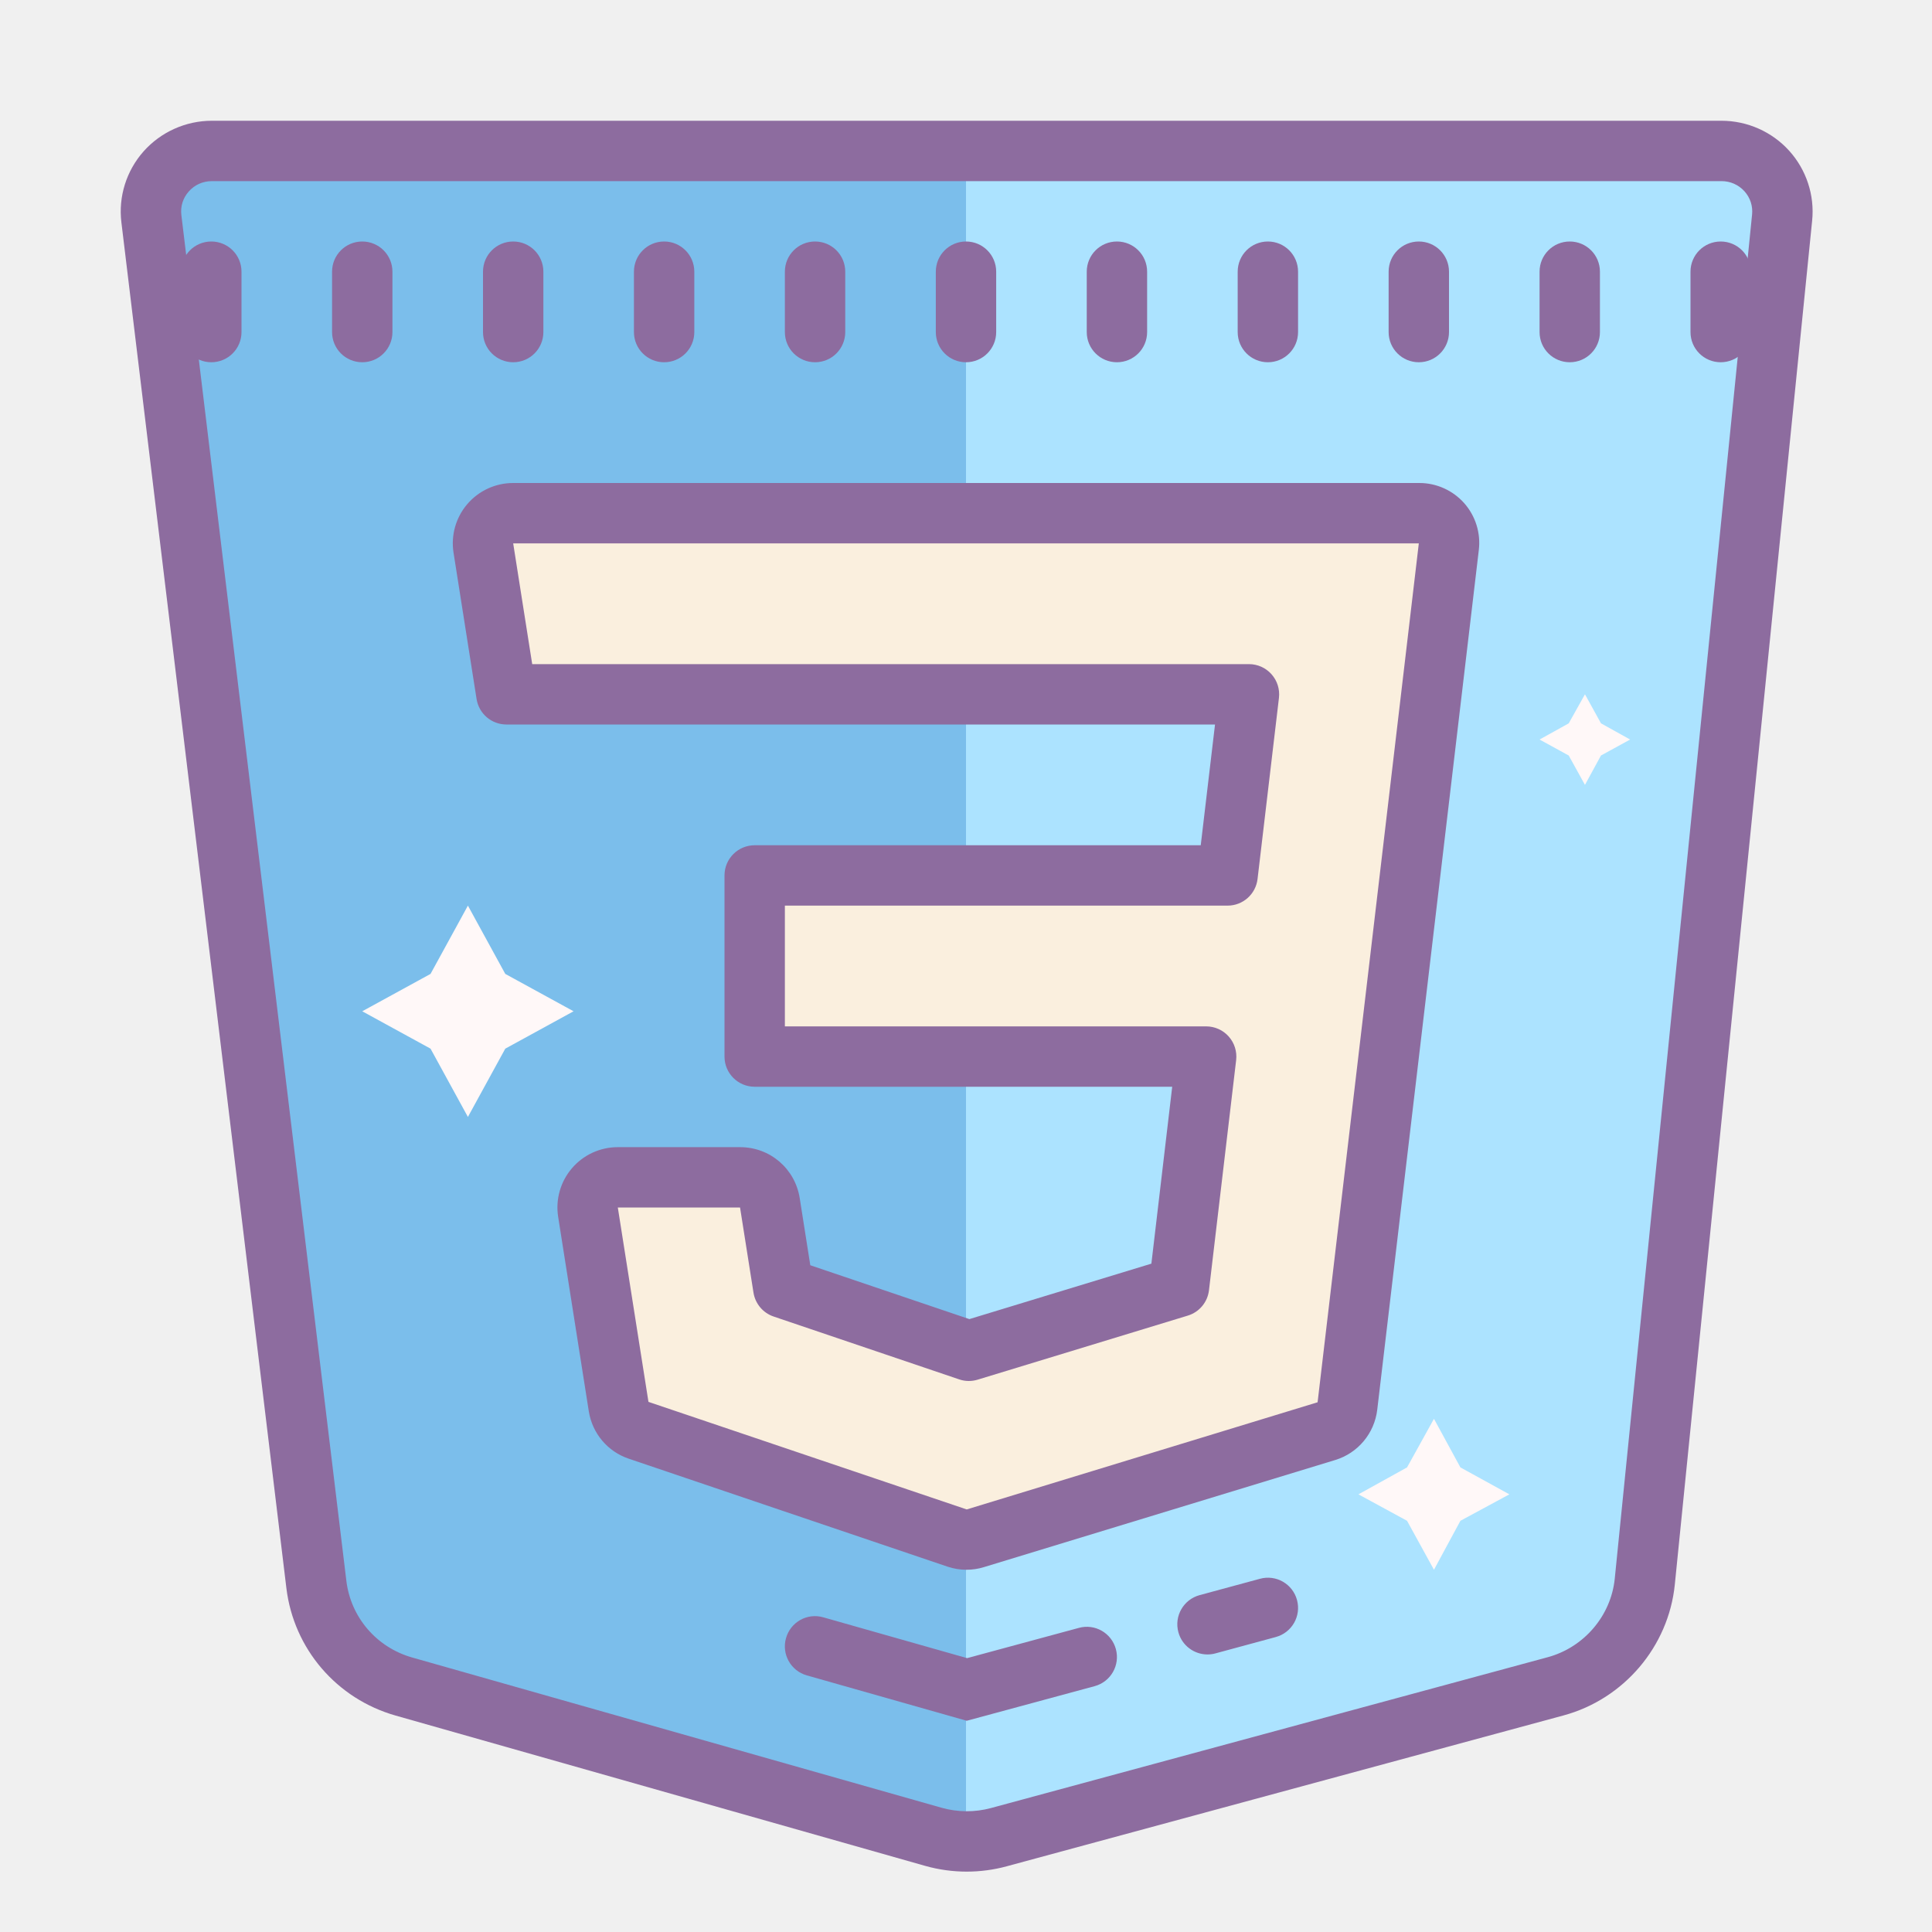
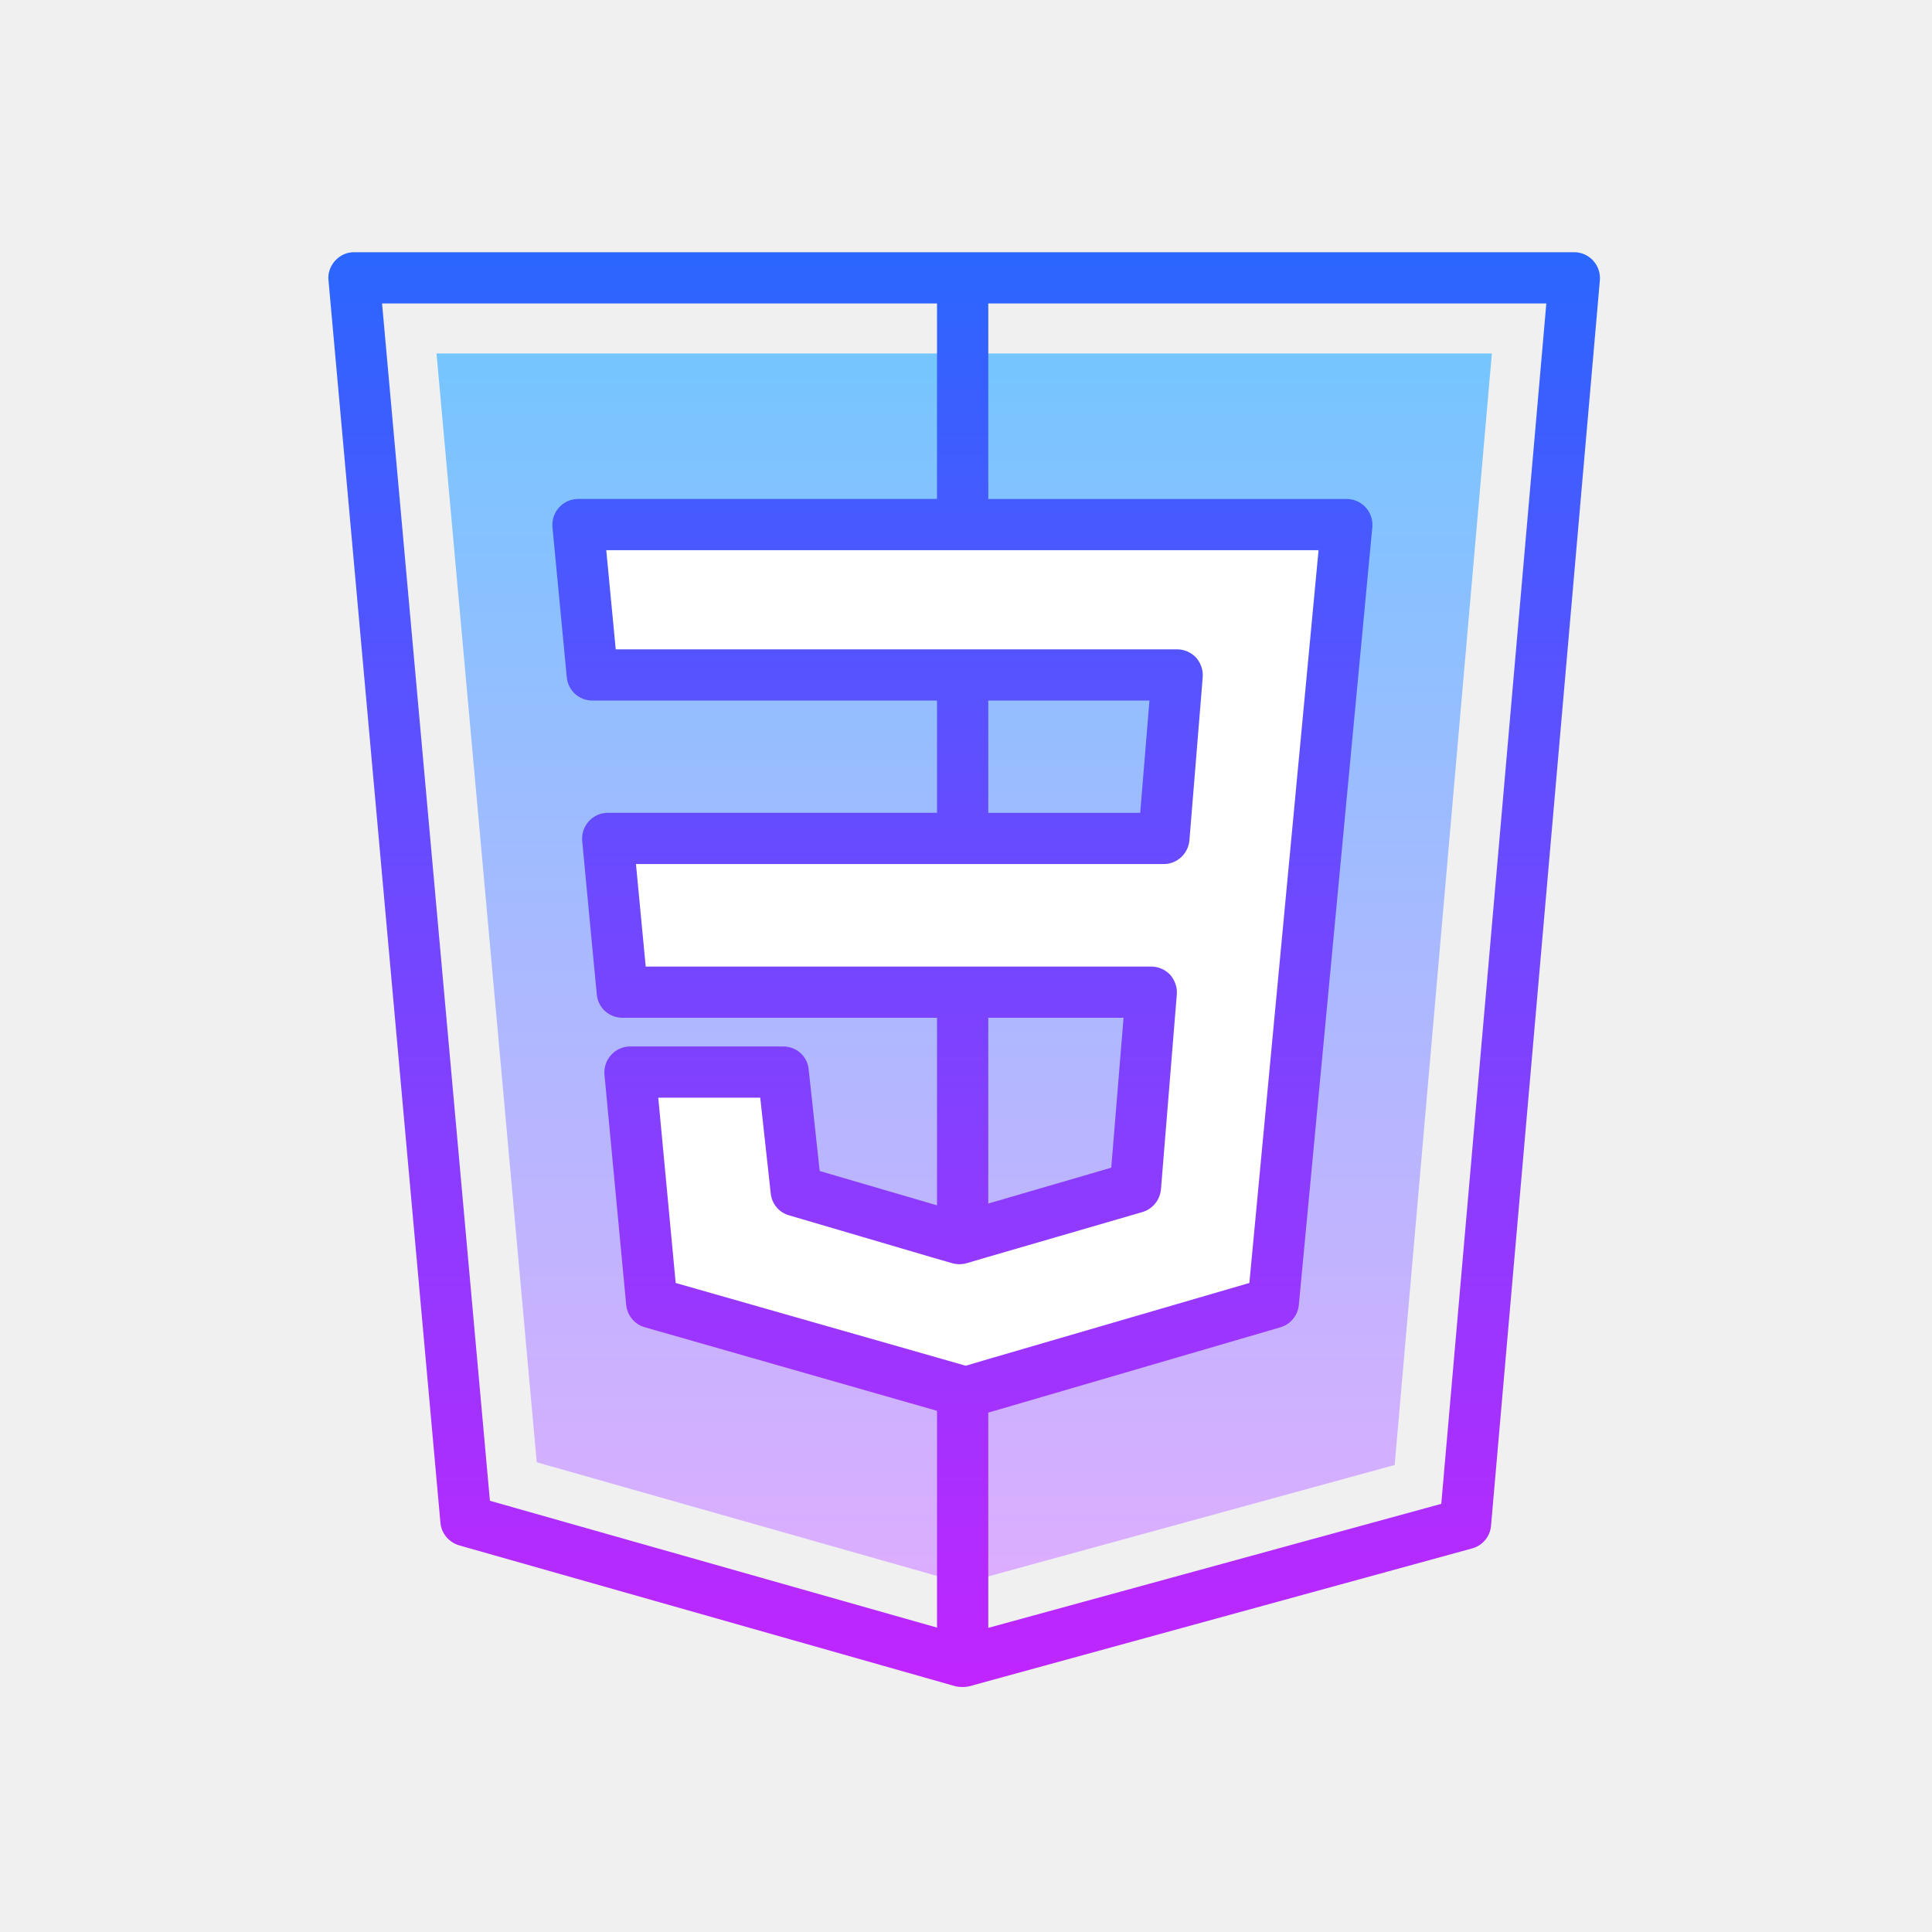
- <svg xmlns="http://www.w3.org/2000/svg" viewBox="0 0 64 64" width="100px" height="100px">
-   <path fill="#7bbeeb" d="M5.015,7.244l5.466,45.246c0.194,1.603,1.337,2.935,2.9,3.379l17.535,4.977 c0.709,0.201,1.46,0.206,2.172,0.013l18.442-4.996c1.614-0.437,2.789-1.817,2.955-3.471l4.549-45.187C59.153,6.024,58.22,5,57.025,5 H7.019C5.809,5,4.87,6.051,5.015,7.244z" />
-   <path fill="#ace3ff" d="M57.025,5H32v56c0.366,0.002,0.732-0.045,1.088-0.141l18.442-4.996 c1.614-0.437,2.789-1.817,2.955-3.471l4.549-45.187C59.153,6.024,58.22,5,57.025,5z" />
-   <path fill="#8d6c9f" d="M32.025,62c-0.465,0-0.931-0.064-1.383-0.192l-17.535-4.977c-1.955-0.555-3.376-2.211-3.62-4.221 L4.021,7.364c-0.103-0.85,0.165-1.705,0.733-2.347C5.328,4.371,6.153,4,7.02,4h50.006c0.854,0,1.672,0.362,2.244,0.995 c0.567,0.628,0.845,1.47,0.76,2.311L55.48,52.493c-0.208,2.052-1.69,3.794-3.69,4.334l-18.44,4.996 C32.916,61.941,32.471,62,32.025,62z M7.02,6C6.721,6,6.448,6.122,6.252,6.344C6.06,6.561,5.973,6.838,6.008,7.124l0,0l5.466,45.246 c0.146,1.207,1.002,2.203,2.18,2.537l17.536,4.977c0.535,0.151,1.1,0.155,1.637,0.01l18.441-4.996 c1.205-0.326,2.099-1.373,2.223-2.605l4.549-45.188c0.028-0.283-0.062-0.556-0.253-0.769C57.59,6.119,57.319,6,57.025,6H7.02z" />
-   <path fill="#8d6c9f" d="M7 12c-.553 0-1-.447-1-1V9c0-.553.447-1 1-1s1 .447 1 1v2C8 11.553 7.553 12 7 12zM12 12c-.553 0-1-.447-1-1V9c0-.553.447-1 1-1s1 .447 1 1v2C13 11.553 12.553 12 12 12zM17 12c-.553 0-1-.447-1-1V9c0-.553.447-1 1-1s1 .447 1 1v2C18 11.553 17.553 12 17 12zM22 12c-.553 0-1-.447-1-1V9c0-.553.447-1 1-1s1 .447 1 1v2C23 11.553 22.553 12 22 12zM27 12c-.553 0-1-.447-1-1V9c0-.553.447-1 1-1s1 .447 1 1v2C28 11.553 27.553 12 27 12zM32 12c-.553 0-1-.447-1-1V9c0-.553.447-1 1-1s1 .447 1 1v2C33 11.553 32.553 12 32 12zM37 12c-.553 0-1-.447-1-1V9c0-.553.447-1 1-1s1 .447 1 1v2C38 11.553 37.553 12 37 12zM42 12c-.553 0-1-.447-1-1V9c0-.553.447-1 1-1s1 .447 1 1v2C43 11.553 42.553 12 42 12zM47 12c-.553 0-1-.447-1-1V9c0-.553.447-1 1-1s1 .447 1 1v2C48 11.553 47.553 12 47 12zM52 12c-.553 0-1-.447-1-1V9c0-.553.447-1 1-1s1 .447 1 1v2C53 11.553 52.553 12 52 12zM57 12c-.553 0-1-.447-1-1V9c0-.553.447-1 1-1s1 .447 1 1v2C58 11.553 57.553 12 57 12zM39.999 54.806c-.44 0-.844-.293-.964-.738-.145-.533.17-1.082.703-1.227l2-.542c.534-.146 1.083.17 1.227.703.145.533-.17 1.082-.703 1.227l-2 .542C40.174 54.795 40.086 54.806 39.999 54.806zM32.024 57.003l-5.298-1.504c-.531-.15-.84-.704-.688-1.235.15-.531.701-.842 1.235-.688l4.763 1.352 3.702-1.002c.534-.148 1.083.17 1.227.703.145.533-.17 1.083-.703 1.227L32.024 57.003z" />
-   <path fill="#fff8f8" d="M15.5 30l1.238 2.262L19 33.5l-2.262 1.238L15.5 37l-1.238-2.262L12 33.5l2.262-1.238L15.5 30zM47.502 47l.876 1.61L50 49.502l-1.622.876L47.502 52l-.892-1.622L45 49.502l1.61-.892L47.502 47zM52.504 23l.531.962L54 24.498l-.966.529L52.504 26l-.538-.973L51 24.498l.966-.536L52.504 23z" />
-   <path fill="#faefde" d="M47.018,17H17c-0.614,0-1.083,0.548-0.987,1.155L16.776,23h24.598l-0.709,6H25v6h14.956l-0.901,7.625 l-6.961,2.122l-6.147-2.082l-0.444-2.821C25.426,39.358,25.007,39,24.515,39h-4.049c-0.614,0-1.083,0.549-0.988,1.156l1.014,6.439 c0.057,0.362,0.31,0.663,0.658,0.78l10.553,3.574C31.804,50.983,31.908,51,32.013,51c0.095,0,0.19-0.014,0.282-0.042l11.643-3.548 c0.374-0.114,0.646-0.439,0.691-0.827l2.891-24.465l0.475-4.019C48.064,17.514,47.607,17,47.018,17z" />
-   <path fill="#8d6c9f" d="M32.014,52c-0.211,0-0.421-0.034-0.624-0.102l-10.56-3.576c-0.701-0.236-1.209-0.838-1.325-1.57 l-1.015-6.441c-0.091-0.578,0.075-1.165,0.455-1.61c0.381-0.445,0.935-0.7,1.521-0.7h4.05c0.991,0,1.822,0.711,1.976,1.69 l0.35,2.222l5.27,1.784l6.029-1.837L38.831,36H25c-0.553,0-1-0.447-1-1v-6c0-0.553,0.447-1,1-1h14.776l0.473-4H16.775 c-0.492,0-0.911-0.358-0.988-0.845l-0.763-4.846c-0.091-0.577,0.075-1.164,0.455-1.609C15.86,16.255,16.414,16,17,16h30.019 c0.566,0,1.106,0.243,1.483,0.666c0.375,0.423,0.553,0.988,0.486,1.551l-3.365,28.482c-0.093,0.782-0.639,1.437-1.393,1.666 l-11.643,3.55C32.402,51.972,32.209,52,32.014,52z M20.466,40l1.015,6.439l10.543,3.563l11.623-3.55L47,18H17l0.63,4h23.744 c0.286,0,0.558,0.122,0.747,0.336c0.19,0.213,0.279,0.498,0.246,0.781l-0.709,6C41.599,29.621,41.172,30,40.665,30H26v4h13.956 c0.285,0,0.558,0.122,0.747,0.336c0.19,0.213,0.279,0.498,0.246,0.781l-0.9,7.625c-0.047,0.395-0.322,0.724-0.701,0.839 l-6.961,2.122c-0.201,0.062-0.415,0.059-0.612-0.009l-6.147-2.082c-0.353-0.119-0.609-0.424-0.668-0.792L24.515,40H20.466z" />
+ <svg xmlns="http://www.w3.org/2000/svg" version="1.1" baseProfile="basic" x="0px" y="0px" viewBox="0 0 64 64" xml:space="preserve">
+   <g id="Layer_1">
+ </g>
+   <g id="Слой_1">
+     <g>
+       <linearGradient id="SVGID_1_" gradientUnits="userSpaceOnUse" x1="31.94" y1="8.534" x2="31.94" y2="56.18">
+         <stop offset="0" style="stop-color:#6DC7FF" />
+         <stop offset="0.492" style="stop-color:#AAB9FF" />
+         <stop offset="1" style="stop-color:#E6ABFF" />
+       </linearGradient>
+       <polygon style="fill:url(#SVGID_1_);" points="49.42,11.71 46.2,48.53 31.9,52.45 17.78,48.44 14.46,11.71   " />
+     </g>
+     <polygon style="fill:#FFFFFF;" points="19.153,17.377 44.404,17.377 42.176,42.734 31.885,46.129 21.699,43.158 21.063,35.838    25.837,35.838 26.474,39.657 31.991,41.142 37.614,39.445 38.038,32.867 20.851,32.973 20.426,27.774 38.569,27.774 38.887,22.363    19.684,22.257  " />
+     <linearGradient id="SVGID_00000141438529539504333040000013201096444423606434_" gradientUnits="userSpaceOnUse" x1="31.939" y1="3.214" x2="31.939" y2="58.258">
+       <stop offset="0" style="stop-color:#1A6DFF" />
+       <stop offset="1" style="stop-color:#C822FF" />
+     </linearGradient>
+     <path style="fill:url(#SVGID_00000141438529539504333040000013201096444423606434_);" d="M52.777,8.635   c-0.161-0.178-0.39-0.28-0.628-0.28H11.722c-0.238,0-0.458,0.102-0.62,0.28s-0.246,0.416-0.221,0.645l3.709,41.165   c0.034,0.357,0.28,0.645,0.62,0.747l16.441,4.668c0.076,0.017,0.153,0.025,0.238,0.025c0.068,0,0.144-0.008,0.221-0.025   l16.653-4.566c0.348-0.093,0.594-0.39,0.628-0.738L52.998,9.28C53.015,9.042,52.938,8.813,52.777,8.635z M31.04,53.916   l-14.811-4.201l-3.573-39.663H31.04v6.476H19.149c-0.238,0-0.467,0.102-0.628,0.28c-0.161,0.178-0.238,0.407-0.221,0.645   l0.475,4.982c0.042,0.441,0.407,0.772,0.849,0.772H31.04v3.718H20.134c-0.238,0-0.467,0.102-0.628,0.28   c-0.161,0.178-0.238,0.407-0.221,0.645l0.484,5.093c0.042,0.441,0.407,0.772,0.849,0.772H31.04v6.213l-3.887-1.137l-0.365-3.37   c-0.042-0.433-0.407-0.755-0.84-0.755h-5.076c-0.238,0-0.467,0.102-0.628,0.28c-0.161,0.178-0.238,0.407-0.221,0.645l0.721,7.639   c0.034,0.348,0.28,0.645,0.62,0.738l9.676,2.767V53.916z M32.738,33.716h4.481l-0.407,4.965l-4.074,1.188V33.716z M32.016,41.847   l0.721-0.212l5.11-1.485c0.339-0.102,0.577-0.399,0.611-0.747l0.526-6.468c0.017-0.238-0.068-0.467-0.221-0.645   c-0.161-0.17-0.39-0.272-0.628-0.272h-5.398H31.04h-9.65l-0.323-3.395h9.973h1.698h5.814c0.441,0,0.806-0.34,0.849-0.781   l0.441-5.415c0.017-0.238-0.068-0.467-0.221-0.645c-0.161-0.17-0.39-0.272-0.628-0.272h-6.255H31.04H20.397l-0.314-3.285H31.04   h1.698h10.941L41.387,42.5l-8.649,2.521l-0.747,0.221L31.04,44.97l-8.657-2.47l-0.577-6.137h3.378l0.348,3.174   c0.034,0.34,0.272,0.628,0.603,0.721l4.906,1.443l0.501,0.144C31.694,41.889,31.863,41.889,32.016,41.847z M32.738,23.208h5.339   l-0.306,3.718h-5.033V23.208z M47.744,49.817l-15.006,4.108v-7.13l9.676-2.826c0.331-0.093,0.577-0.39,0.611-0.738l2.436-25.777   c0.017-0.238-0.059-0.467-0.221-0.645c-0.161-0.178-0.39-0.28-0.628-0.28H32.738v-6.476h18.486L47.744,49.817z" />
+   </g>
</svg>
